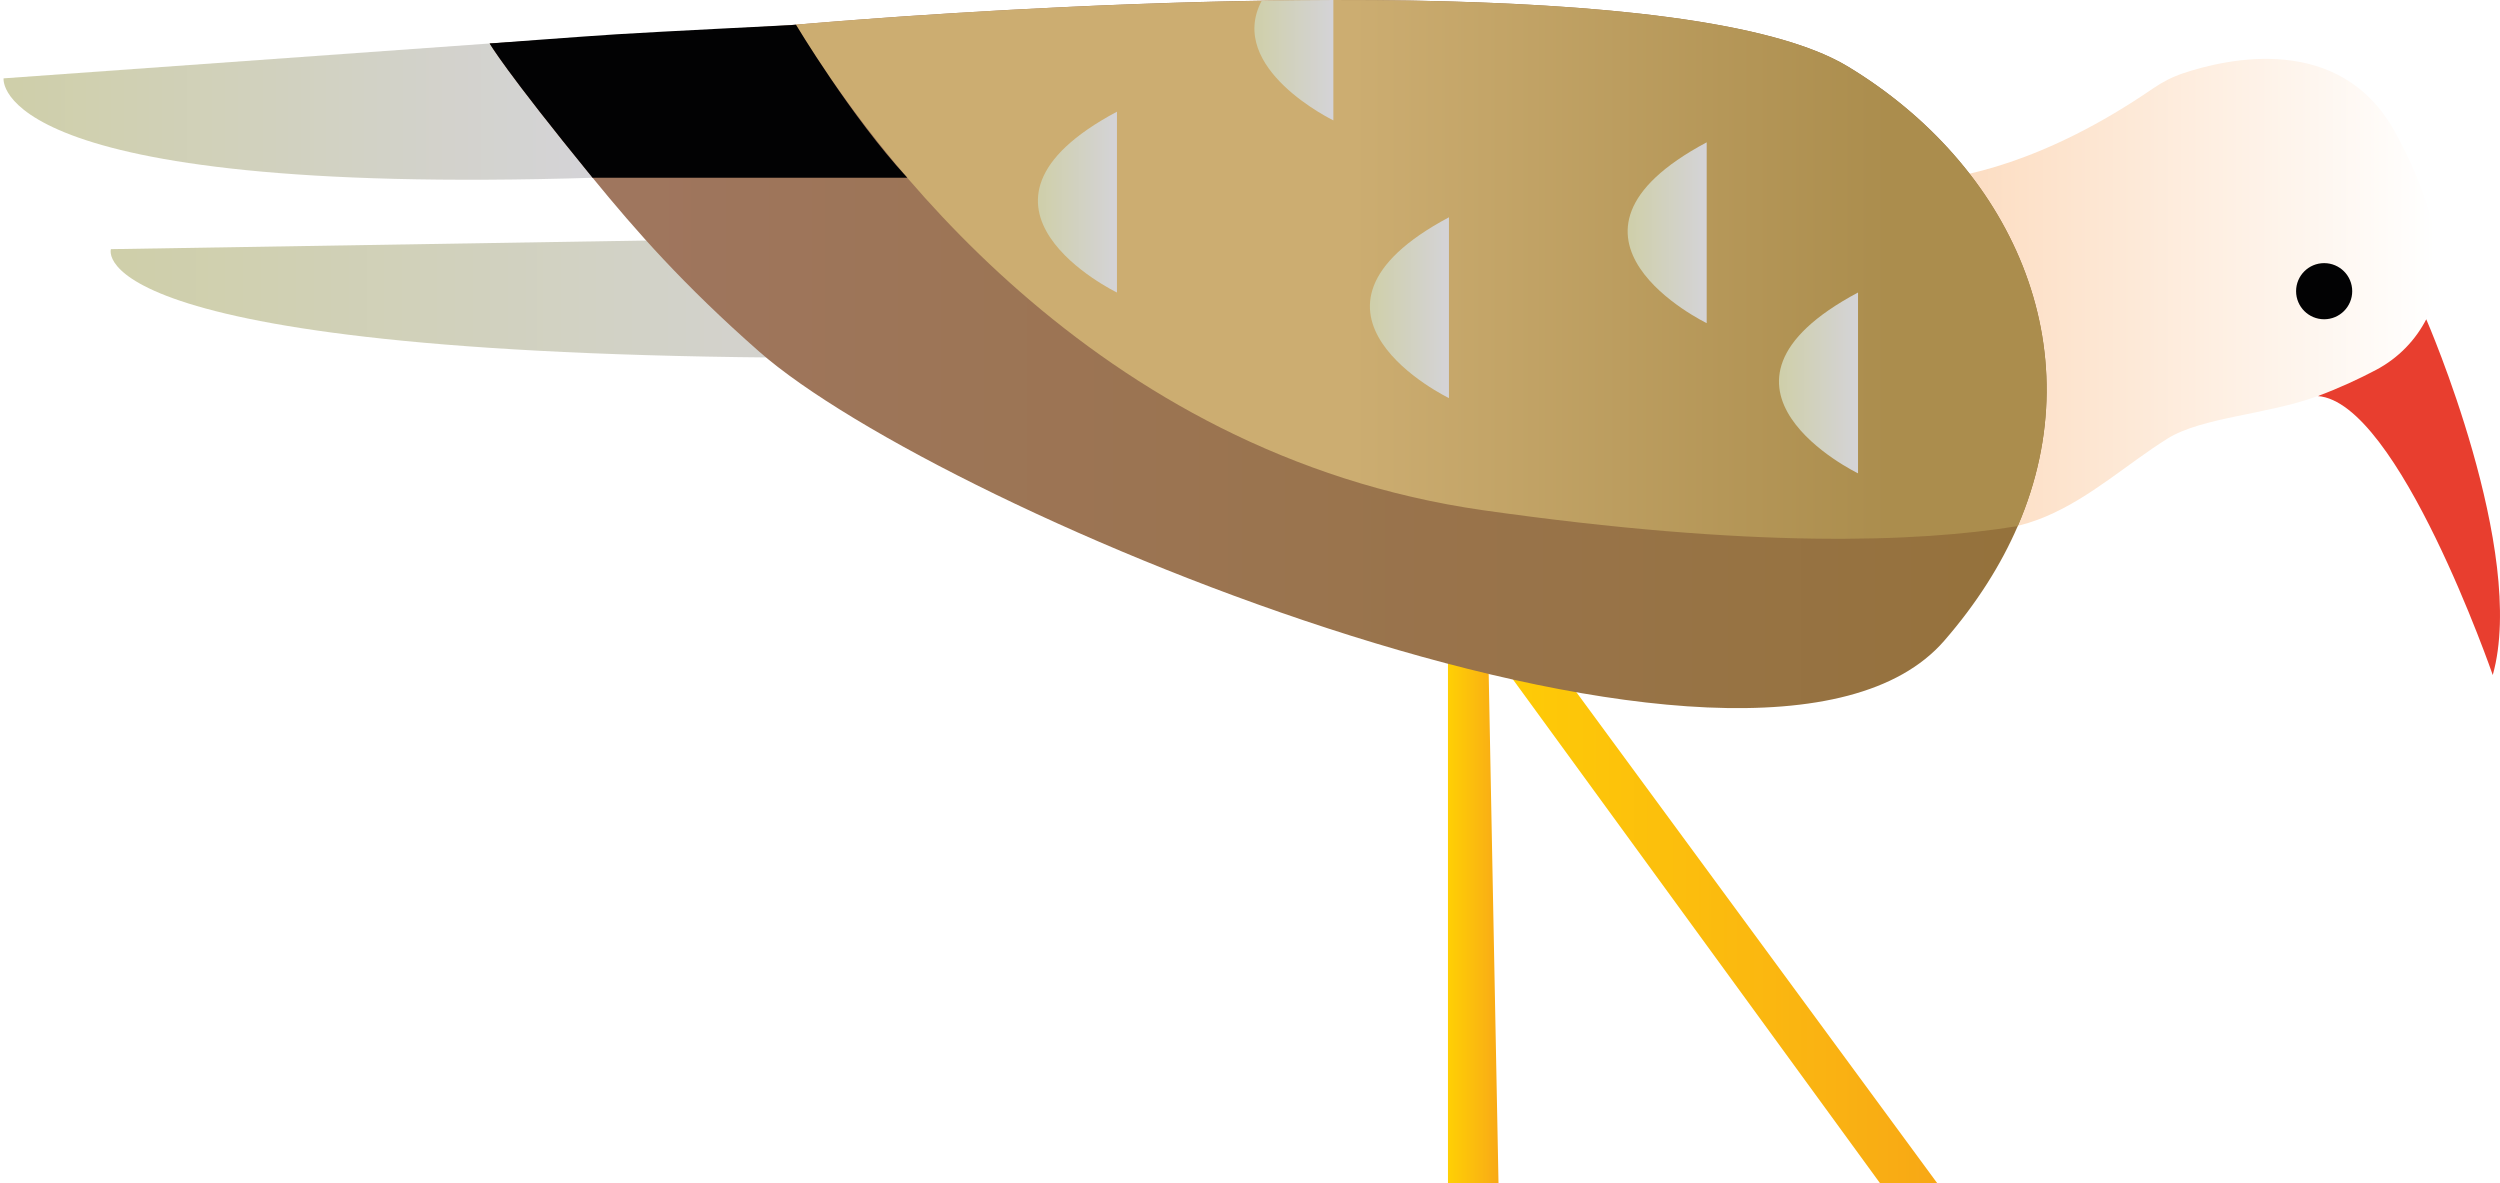
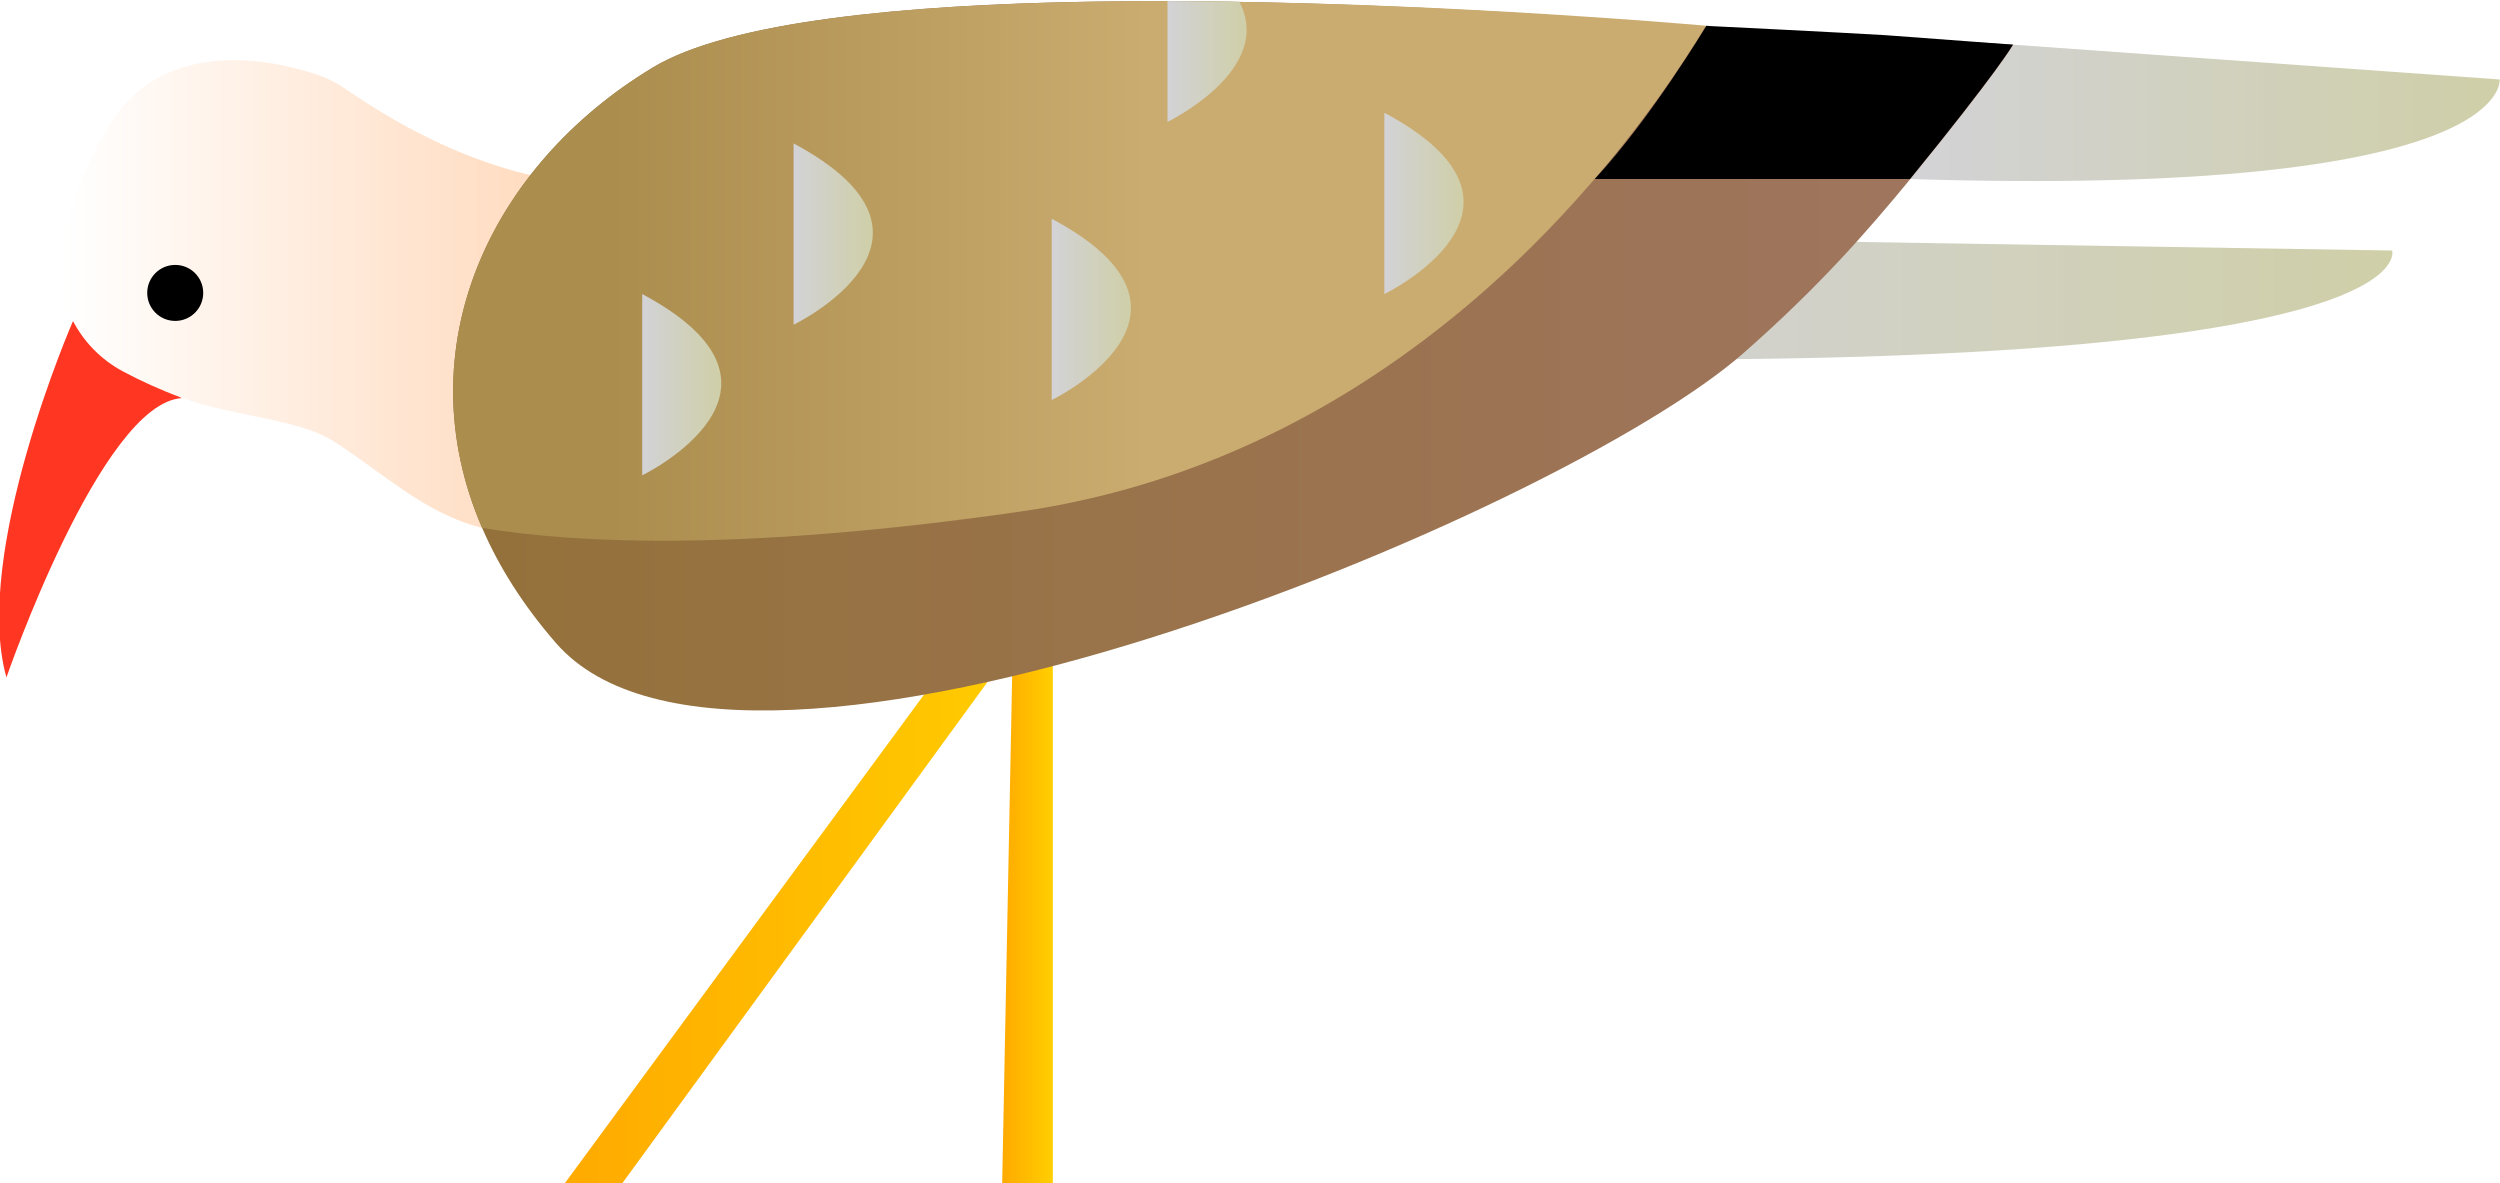
- <svg xmlns="http://www.w3.org/2000/svg" version="1.1" id="Layer_1" x="0px" y="0px" viewBox="0 0 660.557 312.383" style="enable-background:new 0 0 660.557 312.383;" xml:space="preserve">
+ <svg xmlns="http://www.w3.org/2000/svg" version="1.1" id="Layer_1" x="0px" y="0px" viewBox="0 0 660.6 312.4" style="enable-background:new 0 0 660.6 312.4;" xml:space="preserve">
  <style type="text/css">
- 	.st0{fill:#E83E2F;}
+ 	.st0{fill:#FF3621;}
	.st1{fill:url(#SVGID_1_);}
	.st2{fill:url(#SVGID_2_);}
	.st3{fill:url(#SVGID_3_);}
- 	.st4{fill:#69726F;}
+ 	.st4{fill:#68716E;}
	.st5{fill:url(#SVGID_4_);}
	.st6{fill:url(#SVGID_5_);}
- 	.st7{fill:#020203;}
- 	.st8{fill:url(#SVGID_6_);}
- 	.st9{fill:url(#SVGID_7_);}
- 	.st10{fill:url(#SVGID_8_);}
- 	.st11{fill:url(#SVGID_9_);}
- 	.st12{fill:url(#SVGID_10_);}
- 	.st13{fill:url(#SVGID_11_);}
- 	.st14{fill:url(#SVGID_12_);}
+ 	.st7{fill:url(#SVGID_6_);}
+ 	.st8{fill:url(#SVGID_7_);}
+ 	.st9{fill:url(#SVGID_8_);}
+ 	.st10{fill:url(#SVGID_9_);}
+ 	.st11{fill:url(#SVGID_10_);}
+ 	.st12{fill:url(#SVGID_11_);}
+ 	.st13{fill:url(#SVGID_12_);}
</style>
  <g>
-     <path class="st0" d="M641.071,84.356c0,0,26.737,61.355,17.573,94.005c0,0-24.97-72.226-46.242-73.71L641.071,84.356z" />
-     <linearGradient id="SVGID_1_" gradientUnits="userSpaceOnUse" x1="467.933" y1="77.861" x2="644.471" y2="77.861">
-       <stop offset="0" style="stop-color:#FBCFA9" />
-       <stop offset="0.46" style="stop-color:#FDE5D0" />
+     <path class="st0" d="M19.3,84.8c0,0-26.8,61.5-17.6,94.2c0,0,25-72.4,46.3-73.8L19.3,84.8z" />
+     <linearGradient id="SVGID_1_" gradientUnits="userSpaceOnUse" x1="-7382.044" y1="78.275" x2="-7205.185" y2="78.275" gradientTransform="matrix(-1 0 0 1 -7189.337 0)">
+       <stop offset="0" style="stop-color:#FFCFA8" />
+       <stop offset="0.488" style="stop-color:#FFE5D1" />
      <stop offset="0.995" style="stop-color:#FFFFFF" />
    </linearGradient>
-     <path class="st1" d="M507.168,47.923c10.62-0.695,32.912-4.783,61.721-24.56c2.455-1.685,5.104-3.051,7.927-3.998   c11.664-3.909,41.405-10.696,55.856,15.261c6.656,11.956,9.906,22.299,11.351,30.611c2.292,13.189-4.389,26.261-16.229,32.508   c-4.475,2.361-9.697,4.807-15.392,6.906c-13.319,4.909-30.614,5.558-39.711,11.246c-20.949,13.098-39.285,36.098-76.231,16.952   c-1.661-0.861-3.231-1.903-4.693-3.07c-10.482-8.368-48.058-43.01,0.205-76.568C496.452,50.096,501.724,48.279,507.168,47.923z" />
-     <linearGradient id="SVGID_2_" gradientUnits="userSpaceOnUse" x1="382.585" y1="234.264" x2="511.82" y2="234.264">
-       <stop offset="0" style="stop-color:#FFD004" />
-       <stop offset="0.762" style="stop-color:#FAB312" />
-       <stop offset="0.995" style="stop-color:#F8A815" />
+     <path class="st1" d="M153.4,48.3c-10.6-0.7-33-4.8-61.8-24.6c-2.5-1.7-5.1-3.1-7.9-4C71.9,15.8,42.1,9,27.7,35   c-6.7,12-9.9,22.3-11.4,30.7C14,78.8,20.7,91.9,32.6,98.2c4.5,2.4,9.7,4.8,15.4,6.9c13.3,4.9,30.7,5.6,39.8,11.3   c21,13.1,39.4,36.2,76.4,17c1.7-0.9,3.2-1.9,4.7-3.1c10.5-8.4,48.1-43.1-0.2-76.7C164.1,50.5,158.9,48.6,153.4,48.3z" />
+     <linearGradient id="SVGID_2_" gradientUnits="userSpaceOnUse" x1="-7467.548" y1="234.964" x2="-7338.078" y2="234.964" gradientTransform="matrix(-1 0 0 1 -7189.337 0)">
+       <stop offset="0" style="stop-color:#FFCF00" />
+       <stop offset="0.995" style="stop-color:#FFAA00" />
    </linearGradient>
-     <polygon class="st2" points="406.533,169.314 511.82,312.568 496.703,312.568 382.585,155.96  " />
-     <linearGradient id="SVGID_3_" gradientUnits="userSpaceOnUse" x1="382.585" y1="241.548" x2="395.939" y2="241.548">
-       <stop offset="0" style="stop-color:#FFD004" />
-       <stop offset="0.762" style="stop-color:#FAB312" />
-       <stop offset="0.995" style="stop-color:#F8A815" />
+     <polygon class="st2" points="254.2,169.9 148.7,313.4 163.9,313.4 278.2,156.5  " />
+     <linearGradient id="SVGID_3_" gradientUnits="userSpaceOnUse" x1="-7467.548" y1="242.262" x2="-7454.17" y2="242.262" gradientTransform="matrix(-1 0 0 1 -7189.337 0)">
+       <stop offset="0" style="stop-color:#FFCF00" />
+       <stop offset="0.995" style="stop-color:#FFAA00" />
    </linearGradient>
-     <polygon class="st3" points="382.585,170.528 382.585,312.568 395.939,312.568 393.201,170.528  " />
-     <path class="st4" d="M173.77,47.018c-5.769,0-11.401-0.028-16.841-0.055h-0.359c-23.3-28.546-27.193-35.475-27.193-35.475   l33.653-2.043l10.711,37.518L173.77,47.018z" />
-     <linearGradient id="SVGID_4_" gradientUnits="userSpaceOnUse" x1="29.233" y1="78.433" x2="246.814" y2="78.433">
-       <stop offset="0" style="stop-color:#CFCFA9" />
-       <stop offset="0.622" style="stop-color:#D2D2C6" />
-       <stop offset="0.995" style="stop-color:#D4D3D7" />
+     <polygon class="st3" points="278.2,171.1 278.2,313.4 264.8,313.4 267.6,171.1  " />
+     <path class="st4" d="M487.4,47.4c5.8,0,11.4,0,16.9-0.1h0.4c23.3-28.6,27.2-35.5,27.2-35.5l-33.7-2L487.4,47.4L487.4,47.4z" />
+     <linearGradient id="SVGID_4_" gradientUnits="userSpaceOnUse" x1="-7821.547" y1="78.848" x2="-7603.568" y2="78.848" gradientTransform="matrix(-1 0 0 1 -7189.337 0)">
+       <stop offset="0" style="stop-color:#CFCFA8" />
+       <stop offset="0.865" style="stop-color:#D2D2D0" />
+       <stop offset="0.995" style="stop-color:#D3D3D7" />
    </linearGradient>
-     <path class="st5" d="M246.814,62.321L29.307,65.83c0,0-9.712,28.714,193.028,28.714L246.814,62.321z" />
-     <linearGradient id="SVGID_5_" gradientUnits="userSpaceOnUse" x1="0.937" y1="29.492" x2="156.93" y2="29.492">
-       <stop offset="0" style="stop-color:#CFCFA9" />
-       <stop offset="0.622" style="stop-color:#D2D2C6" />
-       <stop offset="0.995" style="stop-color:#D4D3D7" />
+     <path class="st5" d="M414.2,62.7l217.9,3.5c0,0,9.7,28.8-193.4,28.8L414.2,62.7z" />
+     <linearGradient id="SVGID_5_" gradientUnits="userSpaceOnUse" x1="-7849.894" y1="29.818" x2="-7693.617" y2="29.818" gradientTransform="matrix(-1 0 0 1 -7189.337 0)">
+       <stop offset="0" style="stop-color:#CFCFA8" />
+       <stop offset="0.865" style="stop-color:#D2D2D0" />
+       <stop offset="0.995" style="stop-color:#D3D3D7" />
    </linearGradient>
-     <path class="st6" d="M129.378,11.487L0.947,20.701c0,0-4.131,31.225,155.982,26.262L129.378,11.487z" />
-     <circle class="st7" cx="614.094" cy="76.94" r="7.416" />
-     <linearGradient id="SVGID_6_" gradientUnits="userSpaceOnUse" x1="129.378" y1="93.552" x2="540.773" y2="93.552">
-       <stop offset="0" style="stop-color:#A07661" />
-       <stop offset="0.69" style="stop-color:#987348" />
-       <stop offset="0.995" style="stop-color:#95723B" />
+     <path class="st6" d="M531.9,11.8L660.5,21c0,0,4.1,31.3-156.3,26.3L531.9,11.8z" />
+     <circle cx="46.3" cy="77.4" r="7.4" />
+     <linearGradient id="SVGID_6_" gradientUnits="userSpaceOnUse" x1="-7721.219" y1="93.995" x2="-7309.072" y2="93.995" gradientTransform="matrix(-1 0 0 1 -7189.337 0)">
+       <stop offset="0" style="stop-color:#A07560" />
+       <stop offset="0.995" style="stop-color:#94713A" />
    </linearGradient>
-     <path class="st8" d="M533.133,139.005c-4.417,10.215-10.822,20.402-19.436,30.313c-48.561,55.849-264.779-33.846-313.202-76.5   c-19.878-17.503-32.356-31.693-43.923-45.855c-23.3-28.546-27.193-35.475-27.193-35.475l33.653-2.043l45.939-2.816   c0,0,0.442-0.028,1.325-0.11c3.561-0.304,14.052-1.187,29.07-2.236c63.662-4.334,208.518-11.126,248.851,13.279   C531.144,43.511,553.562,91.658,533.133,139.005z" />
-     <linearGradient id="SVGID_7_" gradientUnits="userSpaceOnUse" x1="357.345" y1="71.181" x2="499.705" y2="71.181">
-       <stop offset="0" style="stop-color:#CCAD71" />
-       <stop offset="0.995" style="stop-color:#AB8D4D" />
+     <path class="st7" d="M127.4,139.5c4.4,10.2,10.8,20.4,19.5,30.4c48.6,56,265.3-33.9,313.8-76.6c19.9-17.5,32.4-31.8,44-45.9   c23.3-28.6,27.2-35.5,27.2-35.5l-33.7-2l-46-2.8c0,0-0.4,0-1.3-0.1c-3.6-0.3-14.1-1.2-29.1-2.2C357.9,0.2,212.8-6.6,172.4,17.9   C129.4,43.9,106.9,92.1,127.4,139.5z" />
+     <linearGradient id="SVGID_7_" gradientUnits="userSpaceOnUse" x1="-7492.835" y1="71.584" x2="-7350.214" y2="71.584" gradientTransform="matrix(-1 0 0 1 -7189.337 0)">
+       <stop offset="0" style="stop-color:#CBAC70" />
+       <stop offset="0.995" style="stop-color:#AB8D4E" />
    </linearGradient>
-     <path class="st9" d="M533.133,139.005c-26.641,4.362-70.509,5.853-141.1-4.169C288.395,120.121,229.536,38.321,210.295,6.518   c9.11-0.801,63.745-5.383,123.073-6.322c6.267-0.11,12.589-0.166,18.938-0.193c56.318-0.083,112.997,3.699,135.91,17.558   C531.144,43.511,553.562,91.658,533.133,139.005z" />
-     <linearGradient id="SVGID_8_" gradientUnits="userSpaceOnUse" x1="361.96" y1="81.299" x2="382.846" y2="81.299">
-       <stop offset="0" style="stop-color:#CFCFA9" />
-       <stop offset="0.622" style="stop-color:#D2D2C6" />
-       <stop offset="0.995" style="stop-color:#D4D3D7" />
+     <path class="st8" d="M127.4,139.5c26.7,4.4,70.6,5.9,141.4-4.2C372.6,120.6,431.5,38.7,450.8,6.8C441.7,6,387,1.4,327.5,0.5   c-6.3-0.1-12.6-0.2-19-0.2C252.1,0.2,195.3,4,172.4,17.9C129.4,43.9,106.9,92.1,127.4,139.5z" />
+     <linearGradient id="SVGID_8_" gradientUnits="userSpaceOnUse" x1="-7488.211" y1="81.72" x2="-7467.287" y2="81.72" gradientTransform="matrix(-1 0 0 1 -7189.337 0)">
+       <stop offset="0" style="stop-color:#CFCFA8" />
+       <stop offset="0.865" style="stop-color:#D2D2D0" />
+       <stop offset="0.995" style="stop-color:#D3D3D7" />
    </linearGradient>
-     <path class="st10" d="M382.846,57.411v47.777C382.846,105.188,335.853,82.474,382.846,57.411z" />
-     <linearGradient id="SVGID_9_" gradientUnits="userSpaceOnUse" x1="274.239" y1="53.398" x2="295.125" y2="53.398">
-       <stop offset="0" style="stop-color:#CFCFA9" />
-       <stop offset="0.622" style="stop-color:#D2D2C6" />
-       <stop offset="0.995" style="stop-color:#D4D3D7" />
+     <path class="st9" d="M277.9,57.8v47.9C277.9,105.7,325,82.9,277.9,57.8z" />
+     <linearGradient id="SVGID_9_" gradientUnits="userSpaceOnUse" x1="-7576.093" y1="53.767" x2="-7555.168" y2="53.767" gradientTransform="matrix(-1 0 0 1 -7189.337 0)">
+       <stop offset="0" style="stop-color:#CFCFA8" />
+       <stop offset="0.865" style="stop-color:#D2D2D0" />
+       <stop offset="0.995" style="stop-color:#D3D3D7" />
    </linearGradient>
-     <path class="st11" d="M295.125,29.509v47.777C295.125,77.286,248.132,54.573,295.125,29.509z" />
-     <linearGradient id="SVGID_10_" gradientUnits="userSpaceOnUse" x1="331.444" y1="15.904" x2="352.306" y2="15.904">
-       <stop offset="0" style="stop-color:#CFCFA9" />
-       <stop offset="0.622" style="stop-color:#D2D2C6" />
-       <stop offset="0.995" style="stop-color:#D4D3D7" />
+     <path class="st10" d="M365.8,29.8v47.9C365.8,77.7,412.9,54.9,365.8,29.8z" />
+     <linearGradient id="SVGID_10_" gradientUnits="userSpaceOnUse" x1="-7518.784" y1="16.205" x2="-7497.883" y2="16.205" gradientTransform="matrix(-1 0 0 1 -7189.337 0)">
+       <stop offset="0" style="stop-color:#CFCFA8" />
+       <stop offset="0.865" style="stop-color:#D2D2D0" />
+       <stop offset="0.995" style="stop-color:#D3D3D7" />
    </linearGradient>
-     <path class="st12" d="M352.306,0.002v31.804c0,0-28.38-13.721-18.938-31.61C339.634,0.085,345.957,0.03,352.306,0.002z" />
-     <linearGradient id="SVGID_11_" gradientUnits="userSpaceOnUse" x1="430.062" y1="61.491" x2="450.948" y2="61.491">
-       <stop offset="0" style="stop-color:#CFCFA9" />
-       <stop offset="0.622" style="stop-color:#D2D2C6" />
-       <stop offset="0.995" style="stop-color:#D4D3D7" />
+     <path class="st11" d="M308.5,0.3v31.9c0,0,28.4-13.7,19-31.7C321.2,0.4,314.9,0.3,308.5,0.3z" />
+     <linearGradient id="SVGID_11_" gradientUnits="userSpaceOnUse" x1="-7419.985" y1="61.875" x2="-7399.06" y2="61.875" gradientTransform="matrix(-1 0 0 1 -7189.337 0)">
+       <stop offset="0" style="stop-color:#CFCFA8" />
+       <stop offset="0.865" style="stop-color:#D2D2D0" />
+       <stop offset="0.995" style="stop-color:#D3D3D7" />
    </linearGradient>
-     <path class="st13" d="M450.948,37.602v47.777C450.948,85.379,403.955,62.666,450.948,37.602z" />
-     <linearGradient id="SVGID_12_" gradientUnits="userSpaceOnUse" x1="470.046" y1="101.175" x2="490.932" y2="101.175">
-       <stop offset="0" style="stop-color:#CFCFA9" />
-       <stop offset="0.622" style="stop-color:#D2D2C6" />
-       <stop offset="0.995" style="stop-color:#D4D3D7" />
+     <path class="st12" d="M209.7,37.9v47.9C209.7,85.8,256.8,63.1,209.7,37.9z" />
+     <linearGradient id="SVGID_12_" gradientUnits="userSpaceOnUse" x1="-7379.928" y1="101.632" x2="-7359.004" y2="101.632" gradientTransform="matrix(-1 0 0 1 -7189.337 0)">
+       <stop offset="0" style="stop-color:#CFCFA8" />
+       <stop offset="0.865" style="stop-color:#D2D2D0" />
+       <stop offset="0.995" style="stop-color:#D3D3D7" />
    </linearGradient>
-     <path class="st14" d="M490.932,77.286v47.777C490.932,125.063,443.938,102.349,490.932,77.286z" />
-     <path class="st7" d="M162.92,9.058c11.506-0.72,46.049-2.429,46.049-2.429s0.442-0.028,1.325-0.11c0,0,14.576,24.349,29.43,40.444   h-83.153c-23.3-28.546-27.193-35.475-27.193-35.475S154.529,9.583,162.92,9.058z" />
+     <path class="st13" d="M169.7,77.7v47.9C169.7,125.6,216.7,102.8,169.7,77.7z" />
+     <path d="M498.3,9.3c-11.5-0.7-46.1-2.4-46.1-2.4s-0.4,0-1.3-0.1c0,0-14.6,24.4-29.5,40.5h83.3c23.3-28.6,27.2-35.5,27.2-35.5   S506.7,9.9,498.3,9.3z" />
  </g>
</svg>
